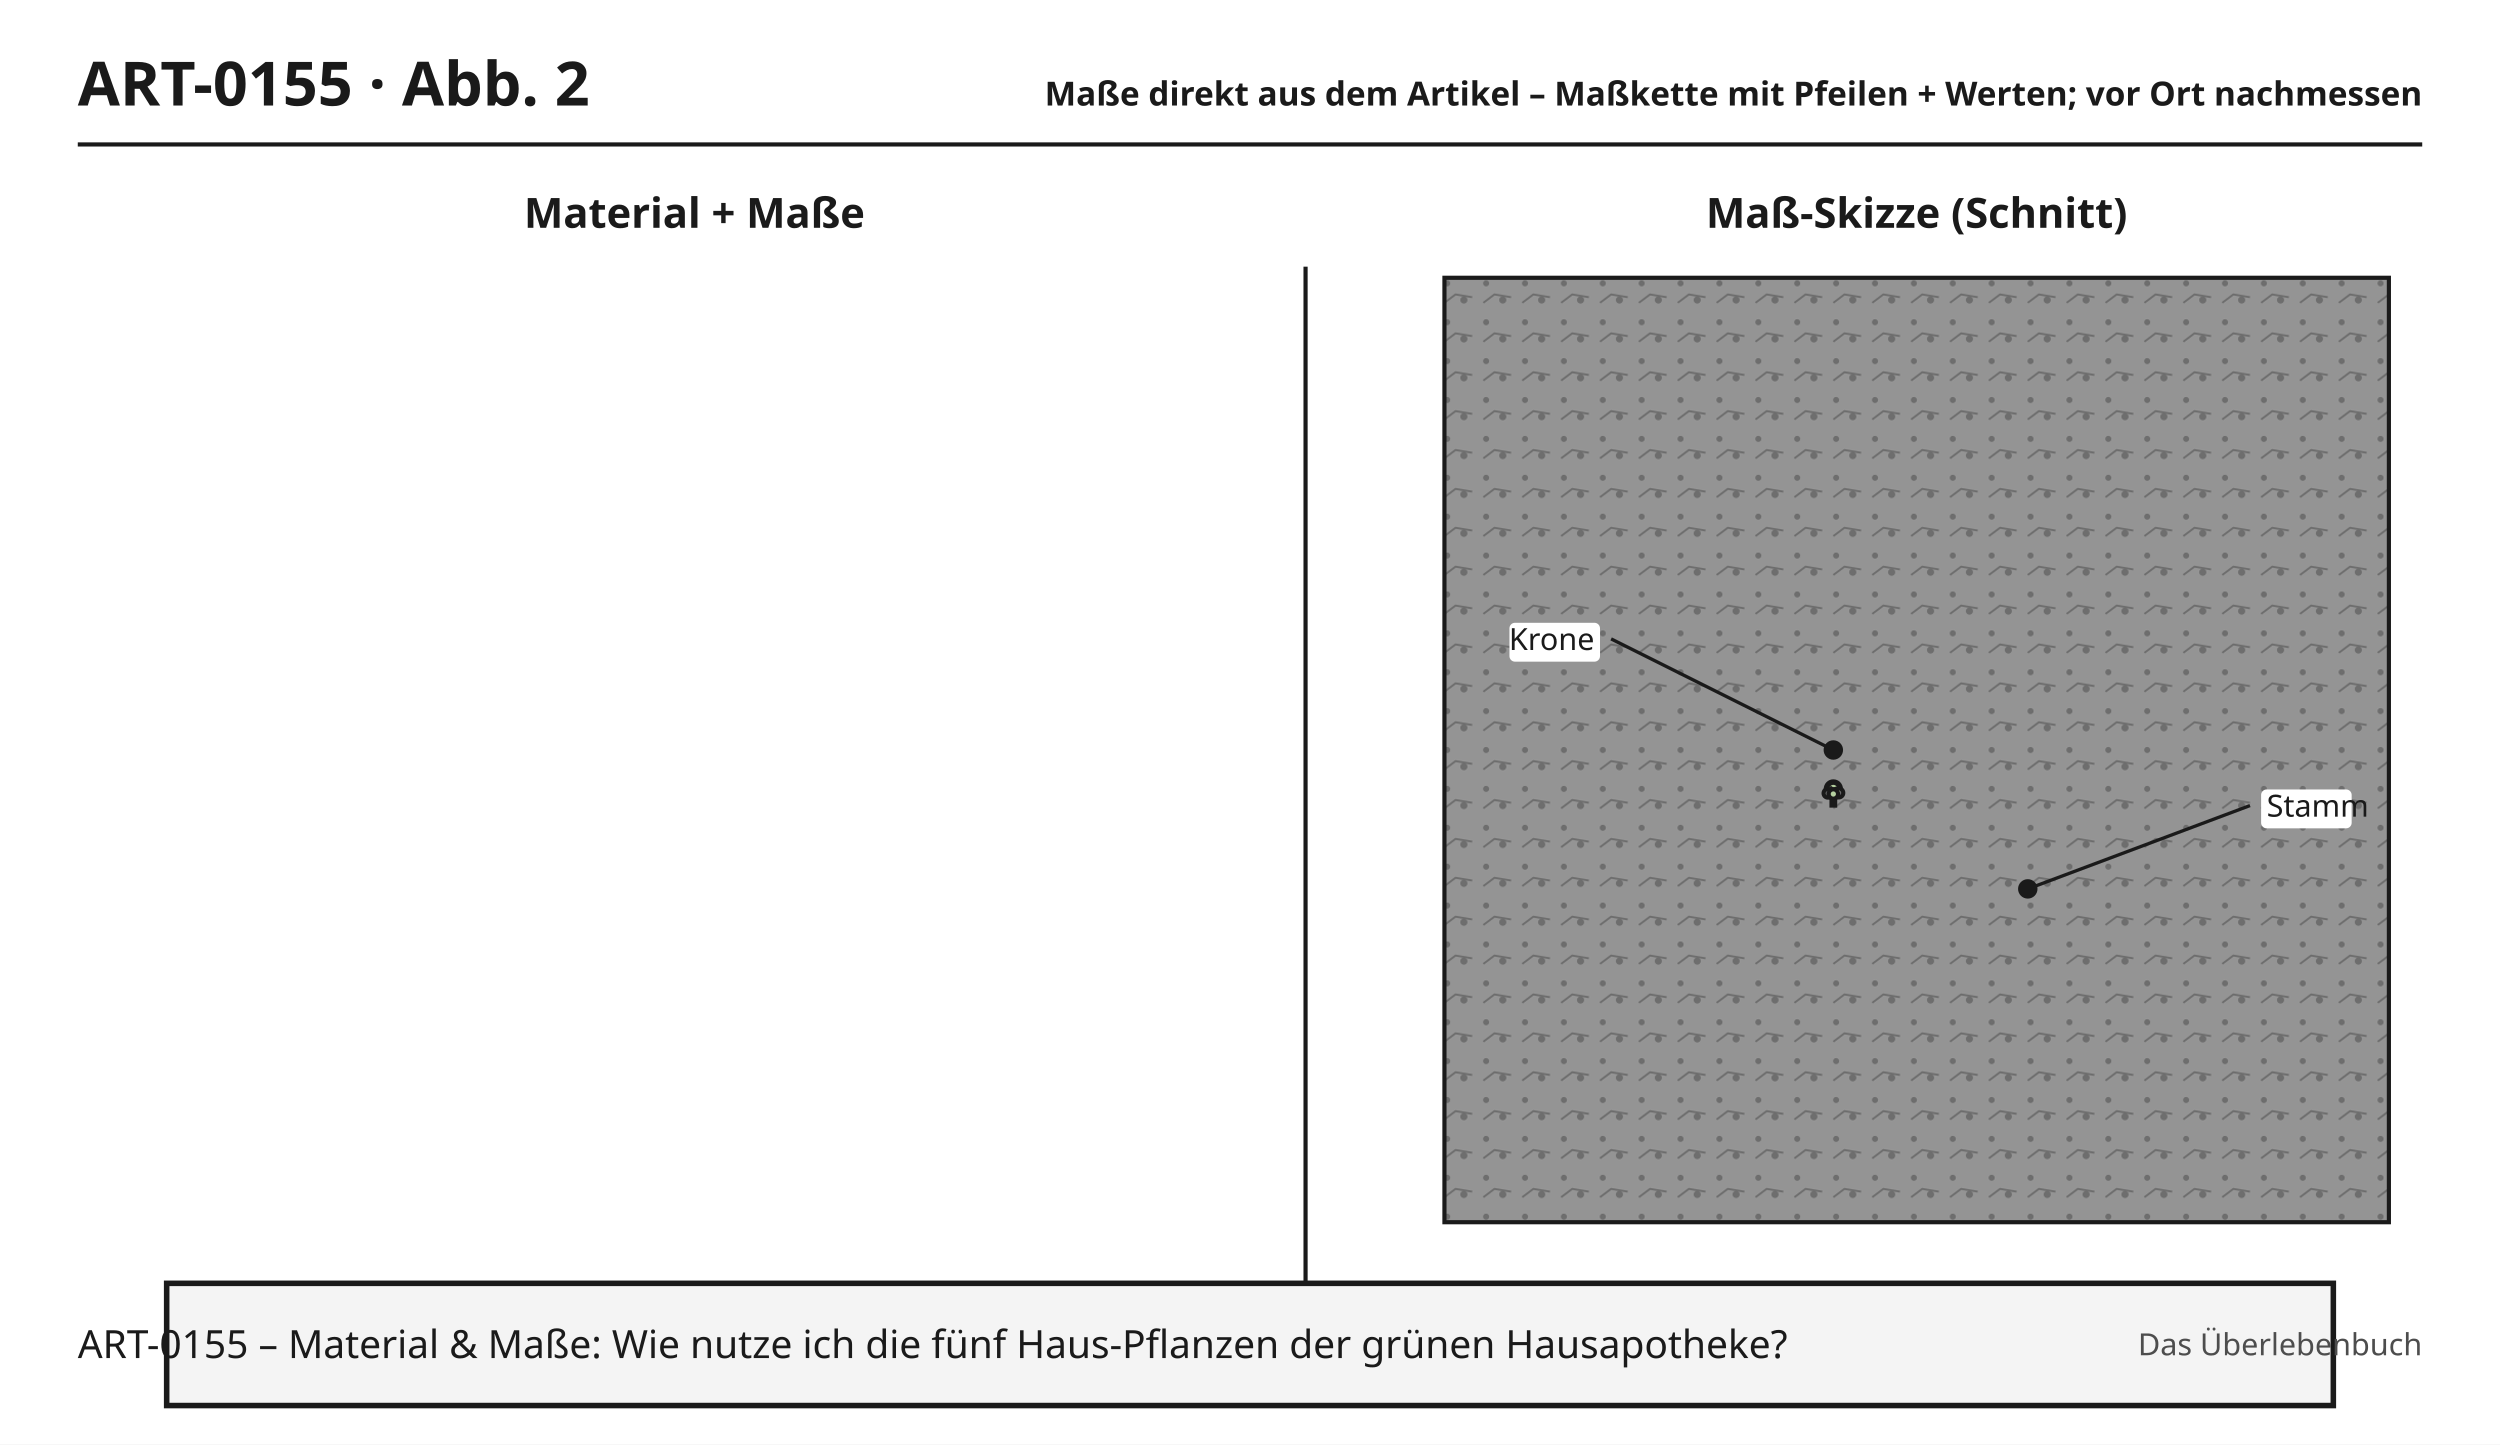
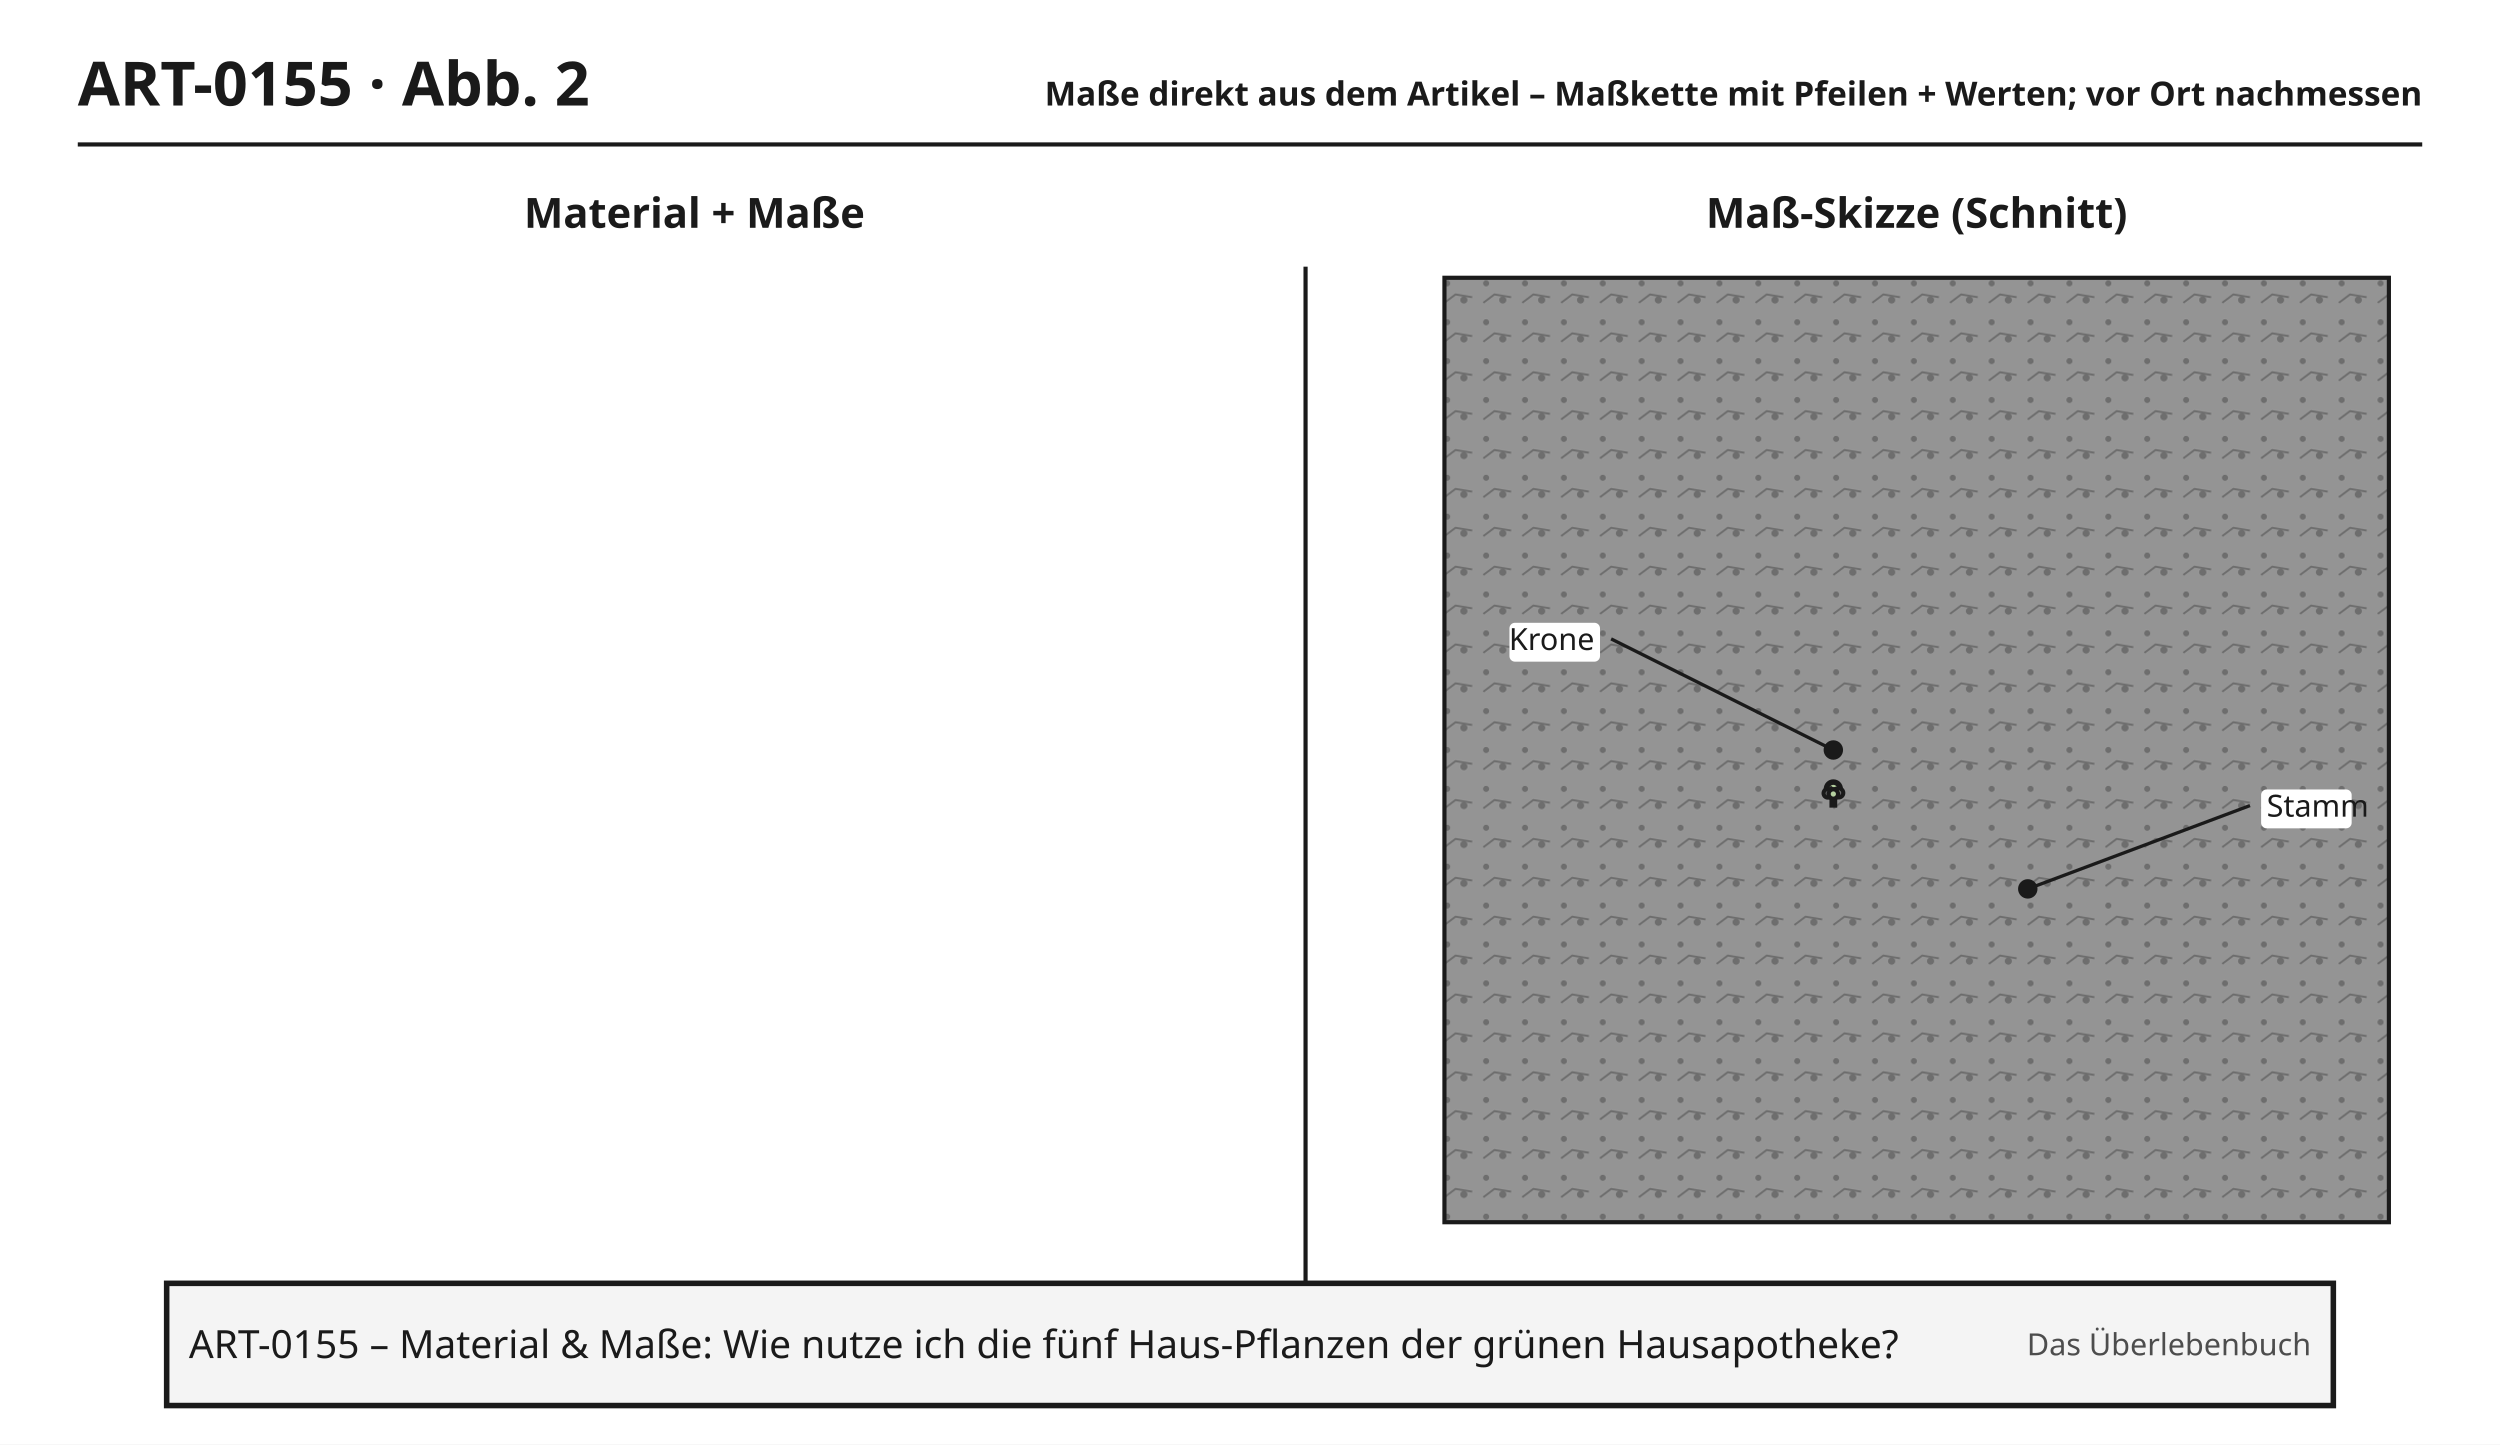
<svg xmlns="http://www.w3.org/2000/svg" viewBox="0 0 900 520" role="img" aria-label="ART-0155 · Abb. 2 – ART-0155 – Material &amp; Maße: Wie nutze ich die fünf Haus-Pflanzen der grünen Hausapotheke?">
  <defs>
    <marker id="ah" markerWidth="10" markerHeight="8" refX="9" refY="4" orient="auto">
      <path d="M0 0 L10 4 L0 8 z" fill="#1a1a1a" />
    </marker>
    <marker id="ahs" markerWidth="10" markerHeight="8" refX="1" refY="4" orient="auto">
      <path d="M10 0 L0 4 L10 8 z" fill="#1a1a1a" />
    </marker>
    <pattern id="hatch" width="8" height="8" patternTransform="rotate(45)" patternUnits="userSpaceOnUse">
      <line x1="0" y1="0" x2="0" y2="8" stroke="#6e6e6e" stroke-width="1.6" />
    </pattern>
    <pattern id="cross" width="8" height="8" patternUnits="userSpaceOnUse">
      <path d="M0 0 L8 8 M8 0 L0 8" stroke="#8a8a8a" stroke-width="1" />
    </pattern>
    <pattern id="dots" width="7" height="7" patternUnits="userSpaceOnUse">
      <circle cx="2" cy="2" r="1.4" fill="#6e6e6e" />
    </pattern>
    <pattern id="wtr" width="24" height="12" patternUnits="userSpaceOnUse">
      <rect width="24" height="12" fill="#6b97bd" />
      <path d="M0 8 q 6 -5 12 0 t 12 0" fill="none" stroke="#3f6f96" stroke-width="1.4" />
    </pattern>
    <pattern id="wood" width="26" height="10" patternUnits="userSpaceOnUse">
      <rect width="26" height="10" fill="#c19a6b" />
      <path d="M0 3 q 6 -2 13 0 t 13 0 M0 7 q 7 2 13 0 t 13 0" fill="none" stroke="#7a5a3a" stroke-width="0.9" />
    </pattern>
    <pattern id="grass" width="12" height="12" patternUnits="userSpaceOnUse">
      <rect width="12" height="12" fill="#b5d1a0" />
      <path d="M2 12 L4 4 M6 12 L7 2 M10 12 L9 6" stroke="#6e6e6e" stroke-width="0.9" />
    </pattern>
    <pattern id="fabric" width="6" height="6" patternUnits="userSpaceOnUse">
      <rect width="6" height="6" fill="#e2e2e2" />
      <path d="M0 0 L6 6 M6 0 L0 6" stroke="#8a8a8a" stroke-width="0.7" />
    </pattern>
    <pattern id="metal" width="20" height="6" patternUnits="userSpaceOnUse">
      <rect width="20" height="6" fill="#b8bec6" />
      <path d="M0 1.5 h20 M0 4.5 h20" stroke="#6e747e" stroke-width="0.7" />
    </pattern>
    <pattern id="stone" width="14" height="14" patternUnits="userSpaceOnUse">
      <rect width="14" height="14" fill="#949494" />
      <circle cx="3" cy="4" r="1.1" fill="#6e6e6e" />
      <circle cx="9" cy="10" r="1.3" fill="#6e6e6e" />
      <path d="M2 11 L6 8 L12 9" stroke="#6e6e6e" stroke-width="0.7" fill="none" />
    </pattern>
  </defs>
  <rect x="0" y="0" width="900" height="520" fill="#ffffff" />
  <line x1="28" y1="52" x2="872" y2="52" stroke="#1a1a1a" stroke-width="1.5" />
  <line x1="470" y1="96" x2="470" y2="470" stroke="#1a1a1a" stroke-width="1.5" />
  <rect x="520" y="100" width="340" height="340" fill="url(#stone)" stroke="#1a1a1a" stroke-width="1.5" />
  <rect x="659.35" y="286.88" width="1.3" height="3.12" fill="url(#wood)" stroke="#1a1a1a" stroke-width="1.5" />
  <line x1="660" y1="286.88" x2="657.92" y2="285.32" stroke="#1a1a1a" stroke-width="2.5" />
  <line x1="660" y1="286.88" x2="662.21" y2="285.06" stroke="#1a1a1a" stroke-width="2.5" />
  <line x1="660" y1="286.88" x2="660.26" y2="284.54" stroke="#1a1a1a" stroke-width="2.5" />
  <circle cx="660" cy="284.02" r="2.47" fill="url(#grass)" stroke="#1a1a1a" stroke-width="2" />
  <circle cx="658.05" cy="285.58" r="1.56" fill="url(#grass)" stroke="#1a1a1a" stroke-width="1.5" />
  <circle cx="661.95" cy="285.45" r="1.625" fill="url(#grass)" stroke="#1a1a1a" stroke-width="1.5" />
  <circle cx="660" cy="285.84" r="1.69" fill="url(#grass)" stroke="#1a1a1a" stroke-width="1.5" />
  <line x1="658.83" y1="283.24" x2="660" y2="284.02" stroke="#1a1a1a" stroke-width="0.9" />
  <line x1="660" y1="284.02" x2="661.3" y2="283.5" stroke="#1a1a1a" stroke-width="0.9" />
  <circle cx="660" cy="270" r="3.5" fill="#1a1a1a" stroke="none" />
  <line x1="660" y1="270" x2="580" y2="230" stroke="#1a1a1a" stroke-width="1.2" />
  <circle cx="730" cy="320" r="3.5" fill="#1a1a1a" stroke="none" />
  <line x1="730" y1="320" x2="810" y2="290" stroke="#1a1a1a" stroke-width="1.2" />
  <rect x="60" y="462" width="780" height="44" fill="#f4f4f4" stroke="#1a1a1a" stroke-width="2" />
  <text x="28" y="38" font-family="sans-serif" font-size="22" text-anchor="start" font-weight="bold" fill="#1a1a1a">ART-0155 · Abb. 2</text>
  <text x="250" y="82" font-family="sans-serif" font-size="15" text-anchor="middle" font-weight="bold" fill="#1a1a1a">Material + Maße</text>
  <text x="690" y="82" font-family="sans-serif" font-size="15" text-anchor="middle" font-weight="bold" fill="#1a1a1a">Maß-Skizze (Schnitt)</text>
  <rect x="543.4" y="224.2" width="32.6" height="14.0" fill="#ffffff" rx="2" data-halo="1" />
  <text x="574" y="234" font-family="sans-serif" font-size="11" text-anchor="end" font-weight="normal" fill="#1a1a1a">Krone</text>
  <rect x="814.0" y="284.2" width="32.6" height="14.0" fill="#ffffff" rx="2" data-halo="1" />
  <text x="816" y="294" font-family="sans-serif" font-size="11" text-anchor="start" font-weight="normal" fill="#1a1a1a">Stamm</text>
  <text x="872" y="38" font-family="sans-serif" font-size="12" text-anchor="end" font-weight="bold" fill="#1a1a1a">Maße direkt aus dem Artikel – Maßkette mit Pfeilen + Werten; vor Ort nachmessen</text>
-   <text x="28" y="488.9" font-family="sans-serif" font-size="14" text-anchor="start" font-weight="normal" fill="#1a1a1a">ART-0155 – Material &amp; Maße: Wie nutze ich die fünf Haus-Pflanzen der grünen Hausapotheke?</text>
-   <text x="872" y="487.9" font-family="sans-serif" font-size="11" text-anchor="end" font-weight="normal" fill="#4d4d4d">Das Überlebenbuch</text>
+   <text x="68.0" y="488.9" font-family="sans-serif" font-size="14" text-anchor="start" font-weight="normal" fill="#1a1a1a">ART-0155 – Material &amp; Maße: Wie nutze ich die fünf Haus-Pflanzen der grünen Hausapotheke?</text>
+   <text x="832.0" y="487.9" font-family="sans-serif" font-size="11" text-anchor="end" font-weight="normal" fill="#4d4d4d">Das Überlebenbuch</text>
</svg>
